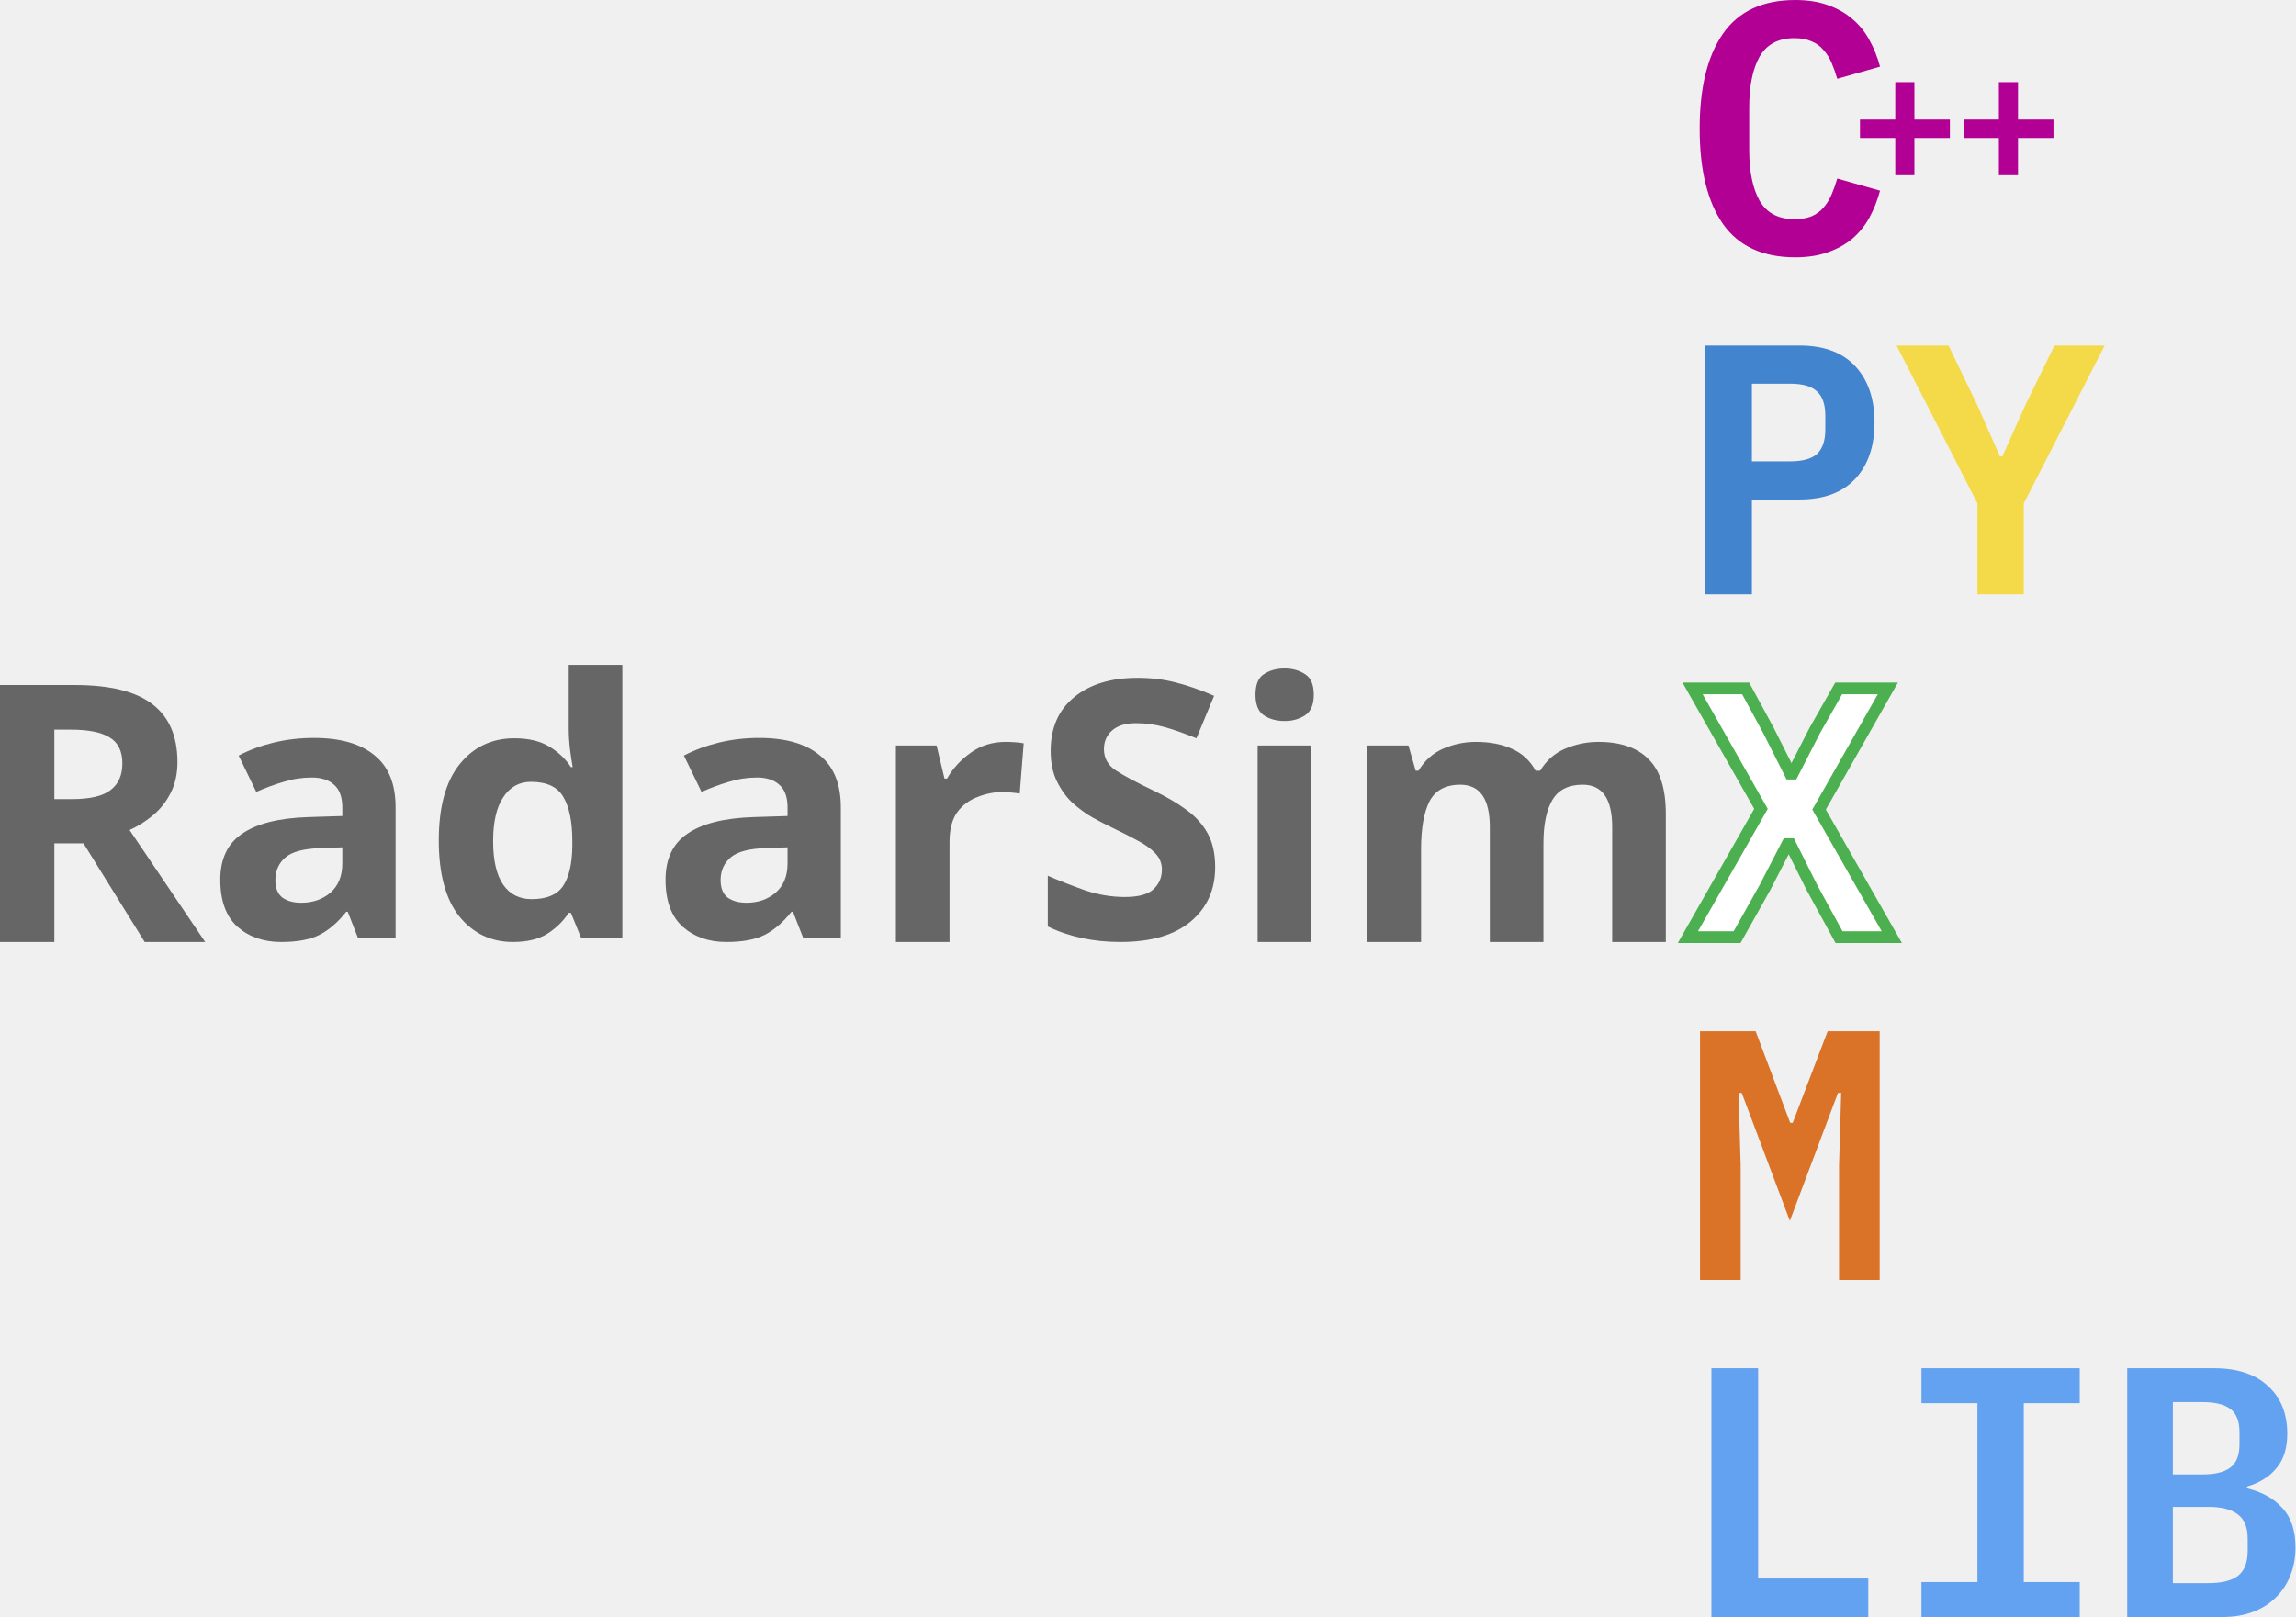
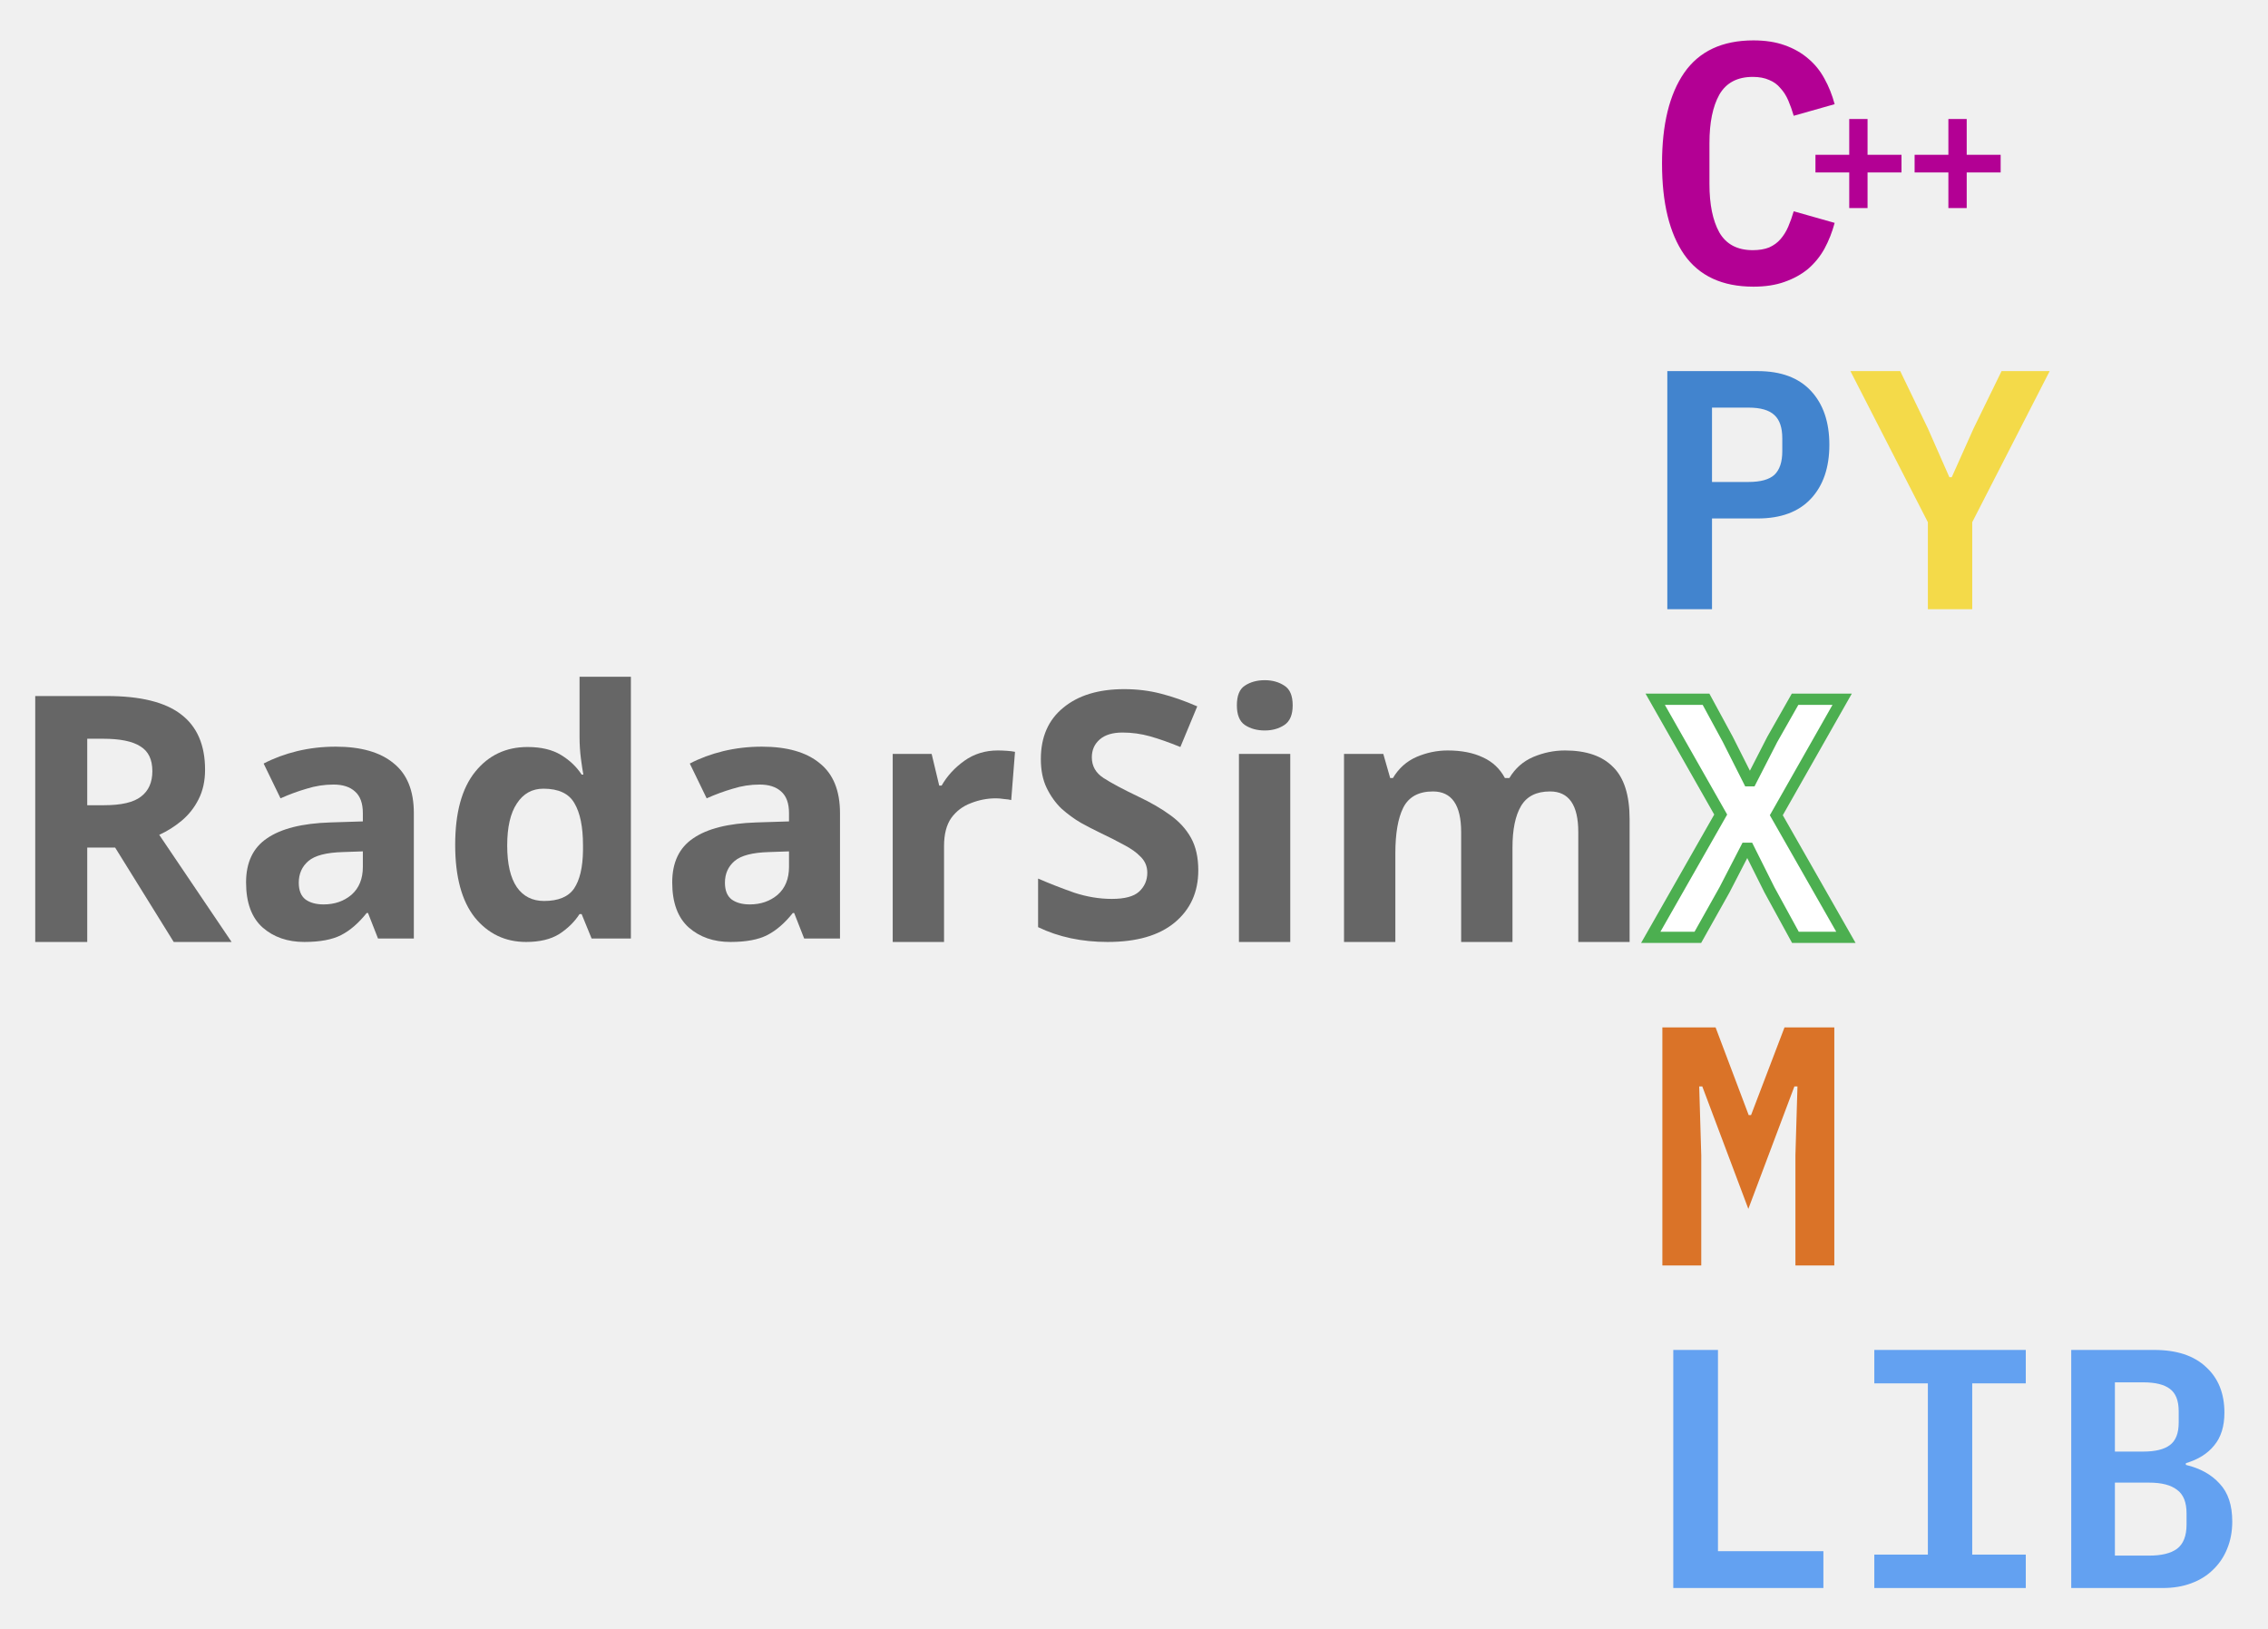
- <svg xmlns="http://www.w3.org/2000/svg" width="977.116mm" height="688.274mm" viewBox="0 0 977.116 688.274" version="1.1" id="svg8">
+ <svg xmlns="http://www.w3.org/2000/svg" width="1008.44mm" height="724.202mm" viewBox="0 0 1008.44 724.202" version="1.1" id="svg8">
  <defs id="defs2" />
-   <g id="layer1" transform="translate(-504.3846,-26.86534)">
+   <g id="layer1" transform="translate(-488.7224,-8.901227)">
    <g id="g402" transform="translate(3.050145,-5.345374)">
      <path d="M 1229.678,720.485 V 614.602 h 19.872 v 89.499 h 46.873 v 16.383 z" style="font-size:151.694px;line-height:1.25;font-family:'IBM Plex Mono SemiBold';-inkscape-font-specification:'IBM Plex Mono SemiBold, ';fill:#63a1f1;fill-opacity:1;stroke-width:0.265" id="path1773" />
      <path d="m 1319.061,720.485 v -14.866 h 23.816 v -76.15 h -23.816 v -14.866 h 67.352 v 14.866 h -23.816 v 76.15 h 23.816 v 14.866 z" style="font-size:151.694px;line-height:1.25;font-family:'IBM Plex Mono SemiBold';-inkscape-font-specification:'IBM Plex Mono SemiBold, ';fill:#63a1f1;fill-opacity:1;stroke-width:0.265" id="path1775" />
      <path d="m 1406.623,614.602 h 36.862 q 15.018,0 23.057,7.585 8.191,7.433 8.191,20.327 0,9.102 -4.551,14.563 -4.399,5.461 -12.591,7.888 v 0.758 q 9.557,2.275 15.018,8.343 5.613,5.916 5.613,16.838 0,6.675 -2.275,12.136 -2.124,5.309 -6.219,9.253 -3.944,3.944 -9.708,6.068 -5.613,2.124 -12.742,2.124 h -40.654 z m 34.586,91.471 q 8.343,0 12.439,-3.034 4.247,-3.186 4.247,-10.77 v -5.006 q 0,-7.433 -4.247,-10.467 -4.096,-3.186 -12.439,-3.186 h -15.169 v 32.463 z m -2.579,-46.267 q 8.04,0 11.832,-2.882 3.944,-2.882 3.944,-10.012 v -5.006 q 0,-7.13 -3.944,-10.012 -3.792,-2.882 -11.832,-2.882 h -12.591 v 30.794 z" style="font-size:151.694px;line-height:1.25;font-family:'IBM Plex Mono SemiBold';-inkscape-font-specification:'IBM Plex Mono SemiBold, ';fill:#63a1f1;fill-opacity:1;stroke-width:0.265" id="path1777" />
      <path d="m 533.196,323.792 q 22.365,0 32.934,8.119 10.723,8.119 10.723,24.662 0,7.506 -2.91,13.174 -2.757,5.515 -7.506,9.497 -4.595,3.83 -9.957,6.28 l 32.168,47.64 h -25.735 l -26.041,-41.972 h -12.408 v 41.972 H 501.334 V 323.792 Z m -1.685,18.995 h -7.046 v 29.564 h 7.506 q 11.489,0 16.39,-3.83 5.055,-3.83 5.055,-11.335 0,-7.812 -5.361,-11.029 -5.208,-3.37 -16.544,-3.37 z" style="font-weight:bold;font-size:153.182px;font-family:'Noto Sans';-inkscape-font-specification:'Noto Sans Bold';fill:#666666;stroke-width:3.8;stroke-linecap:round" id="path4131" />
      <path d="m 634.909,346.309 q 16.85,0 25.735,7.353 9.038,7.2 9.038,22.211 v 55.758 h -15.931 l -4.442,-11.335 h -0.613 q -5.361,6.74 -11.335,9.804 -5.974,3.064 -16.39,3.064 -11.182,0 -18.535,-6.434 -7.353,-6.587 -7.353,-20.067 0,-13.327 9.344,-19.607 9.344,-6.434 28.032,-7.046 l 14.552,-0.46 v -3.676 q 0,-6.587 -3.523,-9.65 -3.37,-3.064 -9.497,-3.064 -6.127,0 -11.948,1.838 -5.821,1.685 -11.642,4.289 l -7.506,-15.471 q 6.74,-3.523 14.859,-5.515 8.272,-1.991 17.156,-1.991 z m 3.217,46.874 q -11.029,0.306 -15.318,3.983 -4.289,3.676 -4.289,9.65 0,5.208 3.064,7.506 3.064,2.145 7.965,2.145 7.353,0 12.408,-4.289 5.055,-4.442 5.055,-12.408 v -6.893 z" style="font-weight:bold;font-size:153.182px;font-family:'Noto Sans';-inkscape-font-specification:'Noto Sans Bold';fill:#666666;stroke-width:3.8;stroke-linecap:round" id="path4133" />
      <path d="m 719.619,433.164 q -13.94,0 -22.824,-10.876 -8.731,-11.029 -8.731,-32.321 0,-21.445 8.885,-32.475 8.885,-11.029 23.284,-11.029 9.038,0 14.859,3.523 5.821,3.523 9.191,8.731 h 0.766 q -0.46,-2.451 -1.072,-7.046 -0.613,-4.749 -0.613,-9.65 v -26.807 h 22.824 v 116.418 h -17.463 l -4.442,-10.876 h -0.919 q -3.37,5.208 -9.038,8.885 -5.668,3.523 -14.705,3.523 z m 7.965,-18.229 q 9.497,0 13.327,-5.515 3.83,-5.668 3.983,-16.85 v -2.451 q 0,-12.255 -3.83,-18.688 -3.676,-6.434 -13.786,-6.434 -7.506,0 -11.795,6.587 -4.289,6.434 -4.289,18.688 0,12.255 4.289,18.535 4.289,6.127 12.101,6.127 z" style="font-weight:bold;font-size:153.182px;font-family:'Noto Sans';-inkscape-font-specification:'Noto Sans Bold';fill:#666666;stroke-width:3.8;stroke-linecap:round" id="path4135" />
      <path d="m 824.395,346.309 q 16.85,0 25.735,7.353 9.038,7.2 9.038,22.211 v 55.758 h -15.931 l -4.442,-11.335 h -0.613 q -5.361,6.74 -11.335,9.804 -5.974,3.064 -16.39,3.064 -11.182,0 -18.535,-6.434 -7.353,-6.587 -7.353,-20.067 0,-13.327 9.344,-19.607 9.344,-6.434 28.032,-7.046 l 14.552,-0.46 v -3.676 q 0,-6.587 -3.523,-9.65 -3.37,-3.064 -9.497,-3.064 -6.127,0 -11.948,1.838 -5.821,1.685 -11.642,4.289 l -7.506,-15.471 q 6.74,-3.523 14.859,-5.515 8.272,-1.991 17.156,-1.991 z m 3.217,46.874 q -11.029,0.306 -15.318,3.983 -4.289,3.676 -4.289,9.65 0,5.208 3.064,7.506 3.064,2.145 7.965,2.145 7.353,0 12.408,-4.289 5.055,-4.442 5.055,-12.408 v -6.893 z" style="font-weight:bold;font-size:153.182px;font-family:'Noto Sans';-inkscape-font-specification:'Noto Sans Bold';fill:#666666;stroke-width:3.8;stroke-linecap:round" id="path4137" />
      <path d="m 929.325,347.994 q 1.685,0 3.983,0.153 2.298,0.153 3.676,0.46 l -1.685,21.445 q -1.072,-0.306 -3.217,-0.46 -1.991,-0.306 -3.523,-0.306 -5.821,0 -11.182,2.145 -5.361,1.991 -8.731,6.587 -3.217,4.595 -3.217,12.561 v 42.585 h -22.824 v -83.637 h 17.31 l 3.37,14.093 h 1.072 q 3.676,-6.434 10.11,-11.029 6.434,-4.595 14.859,-4.595 z" style="font-weight:bold;font-size:153.182px;font-family:'Noto Sans';-inkscape-font-specification:'Noto Sans Bold';fill:#666666;stroke-width:3.8;stroke-linecap:round" id="path4139" />
      <path d="m 1018.477,401.302 q 0,14.552 -10.569,23.284 -10.416,8.578 -29.717,8.578 -17.31,0 -30.943,-6.587 v -21.599 q 7.812,3.37 16.084,6.28 8.425,2.757 16.697,2.757 8.578,0 12.101,-3.217 3.676,-3.37 3.676,-8.425 0,-4.136 -2.91,-7.046 -2.757,-2.91 -7.506,-5.361 -4.749,-2.604 -10.876,-5.515 -3.83,-1.838 -8.272,-4.289 -4.442,-2.604 -8.578,-6.28 -3.983,-3.83 -6.587,-9.191 -2.604,-5.361 -2.604,-12.867 0,-14.705 9.957,-22.824 9.957,-8.272 27.113,-8.272 8.578,0 16.237,1.991 7.812,1.991 16.237,5.668 l -7.506,18.075 q -7.506,-3.064 -13.48,-4.749 -5.974,-1.685 -12.255,-1.685 -6.587,0 -10.11,3.064 -3.523,3.064 -3.523,7.965 0,5.821 5.208,9.191 5.208,3.37 15.471,8.272 8.425,3.983 14.246,8.272 5.974,4.289 9.191,10.11 3.217,5.821 3.217,14.399 z" style="font-weight:bold;font-size:153.182px;font-family:'Noto Sans';-inkscape-font-specification:'Noto Sans Bold';fill:#666666;stroke-width:3.8;stroke-linecap:round" id="path4141" />
      <path d="m 1048.041,316.745 q 5.055,0 8.731,2.451 3.676,2.298 3.676,8.731 0,6.28 -3.676,8.731 -3.676,2.451 -8.731,2.451 -5.208,0 -8.884,-2.451 -3.523,-2.451 -3.523,-8.731 0,-6.434 3.523,-8.731 3.676,-2.451 8.884,-2.451 z m 11.335,32.781 v 83.637 h -22.824 v -83.637 z" style="font-weight:bold;font-size:153.182px;font-family:'Noto Sans';-inkscape-font-specification:'Noto Sans Bold';fill:#666666;stroke-width:3.8;stroke-linecap:round" id="path4143" />
      <path d="m 1181.463,347.994 q 14.246,0 21.445,7.353 7.353,7.2 7.353,23.284 v 54.533 h -22.824 v -48.865 q 0,-18.075 -12.561,-18.075 -9.038,0 -12.867,6.434 -3.829,6.434 -3.829,18.535 v 41.972 h -22.824 v -48.865 q 0,-18.075 -12.561,-18.075 -9.497,0 -13.174,7.2 -3.523,7.046 -3.523,20.373 v 39.368 h -22.824 v -83.637 h 17.463 l 3.064,10.723 h 1.225 q 3.83,-6.434 10.416,-9.344 6.74,-2.91 13.94,-2.91 9.191,0 15.624,3.064 6.434,2.91 9.804,9.191 h 1.991 q 3.829,-6.434 10.569,-9.344 6.893,-2.91 14.093,-2.91 z" style="font-weight:bold;font-size:153.182px;font-family:'Noto Sans';-inkscape-font-specification:'Noto Sans Bold';fill:#666666;stroke-width:3.8;stroke-linecap:round" id="path4145" />
      <path d="M 1227.024,285.172 V 179.289 h 40.199 q 15.473,0 23.664,8.798 8.191,8.798 8.191,23.968 0,15.169 -8.191,23.968 -8.191,8.798 -23.664,8.798 h -20.327 v 40.351 z m 19.872,-56.582 h 16.231 q 8.04,0 11.529,-3.186 3.489,-3.337 3.489,-10.467 v -5.764 q 0,-7.13 -3.489,-10.315 -3.489,-3.337 -11.529,-3.337 h -16.231 z" style="font-size:151.694px;line-height:1.25;font-family:'IBM Plex Mono SemiBold';-inkscape-font-specification:'IBM Plex Mono SemiBold, ';fill:#4284ce;fill-opacity:1;stroke-width:0.265" id="path1762" />
      <path d="m 1342.877,285.172 v -38.682 l -34.434,-67.2 h 22.147 l 12.287,25.485 9.557,21.692 h 1.062 l 9.708,-21.692 12.439,-25.485 h 21.389 l -34.434,67.2 v 38.682 z" style="font-size:151.694px;line-height:1.25;font-family:'IBM Plex Mono SemiBold';-inkscape-font-specification:'IBM Plex Mono SemiBold, ';fill:#f4da49;fill-opacity:1;stroke-width:0.265" id="path1764" />
      <g aria-label="M" id="text266-9" style="font-size:151.694px;line-height:1.25;fill:#da7328;fill-opacity:1;stroke-width:0.265" transform="translate(7.658328)">
        <path d="m 1276.327,528.05 0.91,-30.642 h -1.365 l -20.479,54.458 -20.479,-54.458 h -1.365 l 0.91,30.642 v 48.997 H 1217.166 V 471.165 h 23.664 l 14.714,38.985 h 1.062 l 14.866,-38.985 h 22.147 v 105.882 h -17.293 z" style="font-family:'IBM Plex Mono SemiBold';-inkscape-font-specification:'IBM Plex Mono SemiBold, ';fill:#da7328;fill-opacity:1" id="path1770" />
      </g>
      <g aria-label="X" id="text266-9-7" style="font-size:151.694px;line-height:1.25;fill:#ffffff;stroke:#4caf50;stroke-width:5">
        <path d="m 1306.435,431.109 h -22.451 l -11.529,-21.085 -9.253,-18.507 h -1.214 l -9.557,18.507 -11.832,21.085 h -20.934 l 31.097,-54.61 -29.125,-51.273 h 22.602 l 9.708,17.9 9.253,18.355 h 1.062 l 9.405,-18.355 10.164,-17.9 h 20.934 l -29.277,51.576 z" style="font-family:'IBM Plex Mono SemiBold';-inkscape-font-specification:'IBM Plex Mono SemiBold, '" id="path1767" />
      </g>
      <path d="m 1265.327,141.734 q -20.782,0 -30.794,-14.259 -9.86,-14.259 -9.86,-40.502 0,-26.091 9.86,-40.351 10.012,-14.411 30.794,-14.411 7.888,0 13.804,2.124 6.068,2.124 10.467,5.916 4.399,3.641 7.281,8.95 2.882,5.158 4.551,11.377 l -18.203,5.158 q -1.062,-3.641 -2.427,-6.826 -1.365,-3.186 -3.489,-5.461 -1.972,-2.427 -5.006,-3.641 -3.034,-1.365 -7.281,-1.365 -10.315,0 -14.866,7.888 -4.399,7.888 -4.399,21.541 v 18.203 q 0,13.652 4.399,21.541 4.551,7.888 14.866,7.888 4.247,0 7.281,-1.214 3.034,-1.365 5.006,-3.641 2.124,-2.427 3.489,-5.613 1.365,-3.186 2.427,-6.826 l 18.203,5.158 q -1.669,6.219 -4.551,11.529 -2.882,5.158 -7.281,8.95 -4.399,3.641 -10.467,5.764 -5.916,2.124 -13.804,2.124 z" style="font-size:151.694px;line-height:1.25;font-family:'IBM Plex Mono SemiBold';-inkscape-font-specification:'IBM Plex Mono SemiBold, ';fill:#b30094;fill-opacity:1;stroke-width:0.265" id="path1755" />
-       <path style="font-weight:bold;font-size:74.722px;font-family:'Noto Sans SC';-inkscape-font-specification:'Noto Sans SC Bold';text-align:center;letter-spacing:0px;text-anchor:middle;fill:#b30094;stroke-width:0.5;stroke-linecap:round;fill-opacity:1" d="M 1307.914,106.782 V 90.941 h -15.019 v -7.846 h 15.019 V 67.18 h 8.145 v 15.916 h 15.094 v 7.846 h -15.094 v 15.841 z m 44.086,0 V 90.941 h -15.019 v -7.846 h 15.019 V 67.18 h 8.145 v 15.916 h 15.094 v 7.846 h -15.094 v 15.841 z" id="text1" aria-label="++" />
+       <path style="font-weight:bold;font-size:74.722px;font-family:'Noto Sans SC';-inkscape-font-specification:'Noto Sans SC Bold';text-align:center;letter-spacing:0px;text-anchor:middle;fill:#b30094;fill-opacity:1;stroke-width:0.5;stroke-linecap:round" d="M 1307.914,106.782 V 90.941 h -15.019 v -7.846 h 15.019 V 67.18 h 8.145 v 15.916 h 15.094 v 7.846 h -15.094 v 15.841 z m 44.086,0 V 90.941 h -15.019 v -7.846 h 15.019 V 67.18 h 8.145 v 15.916 h 15.094 v 7.846 h -15.094 v 15.841 z" id="text1" aria-label="++" />
    </g>
  </g>
</svg>
